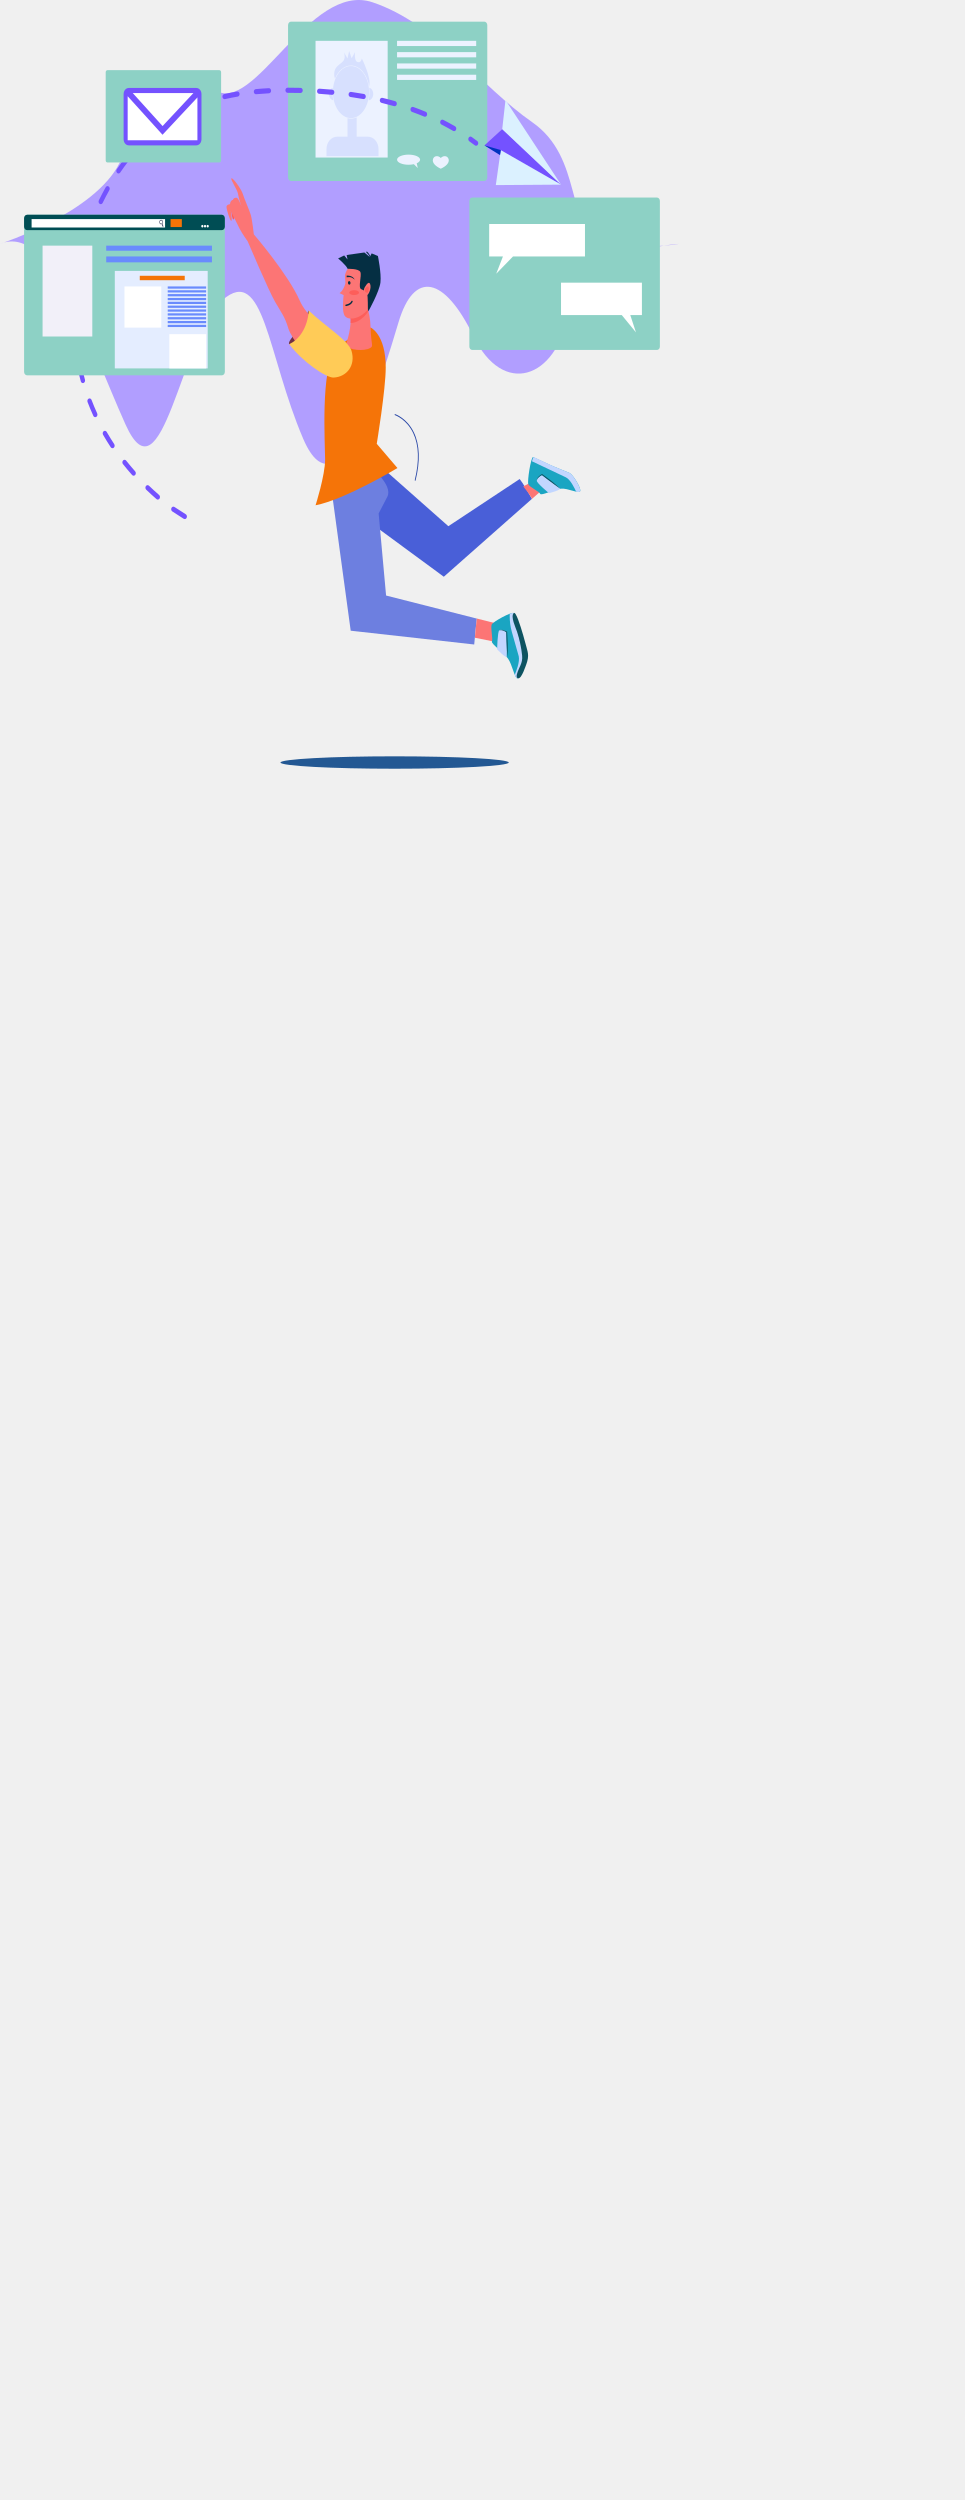
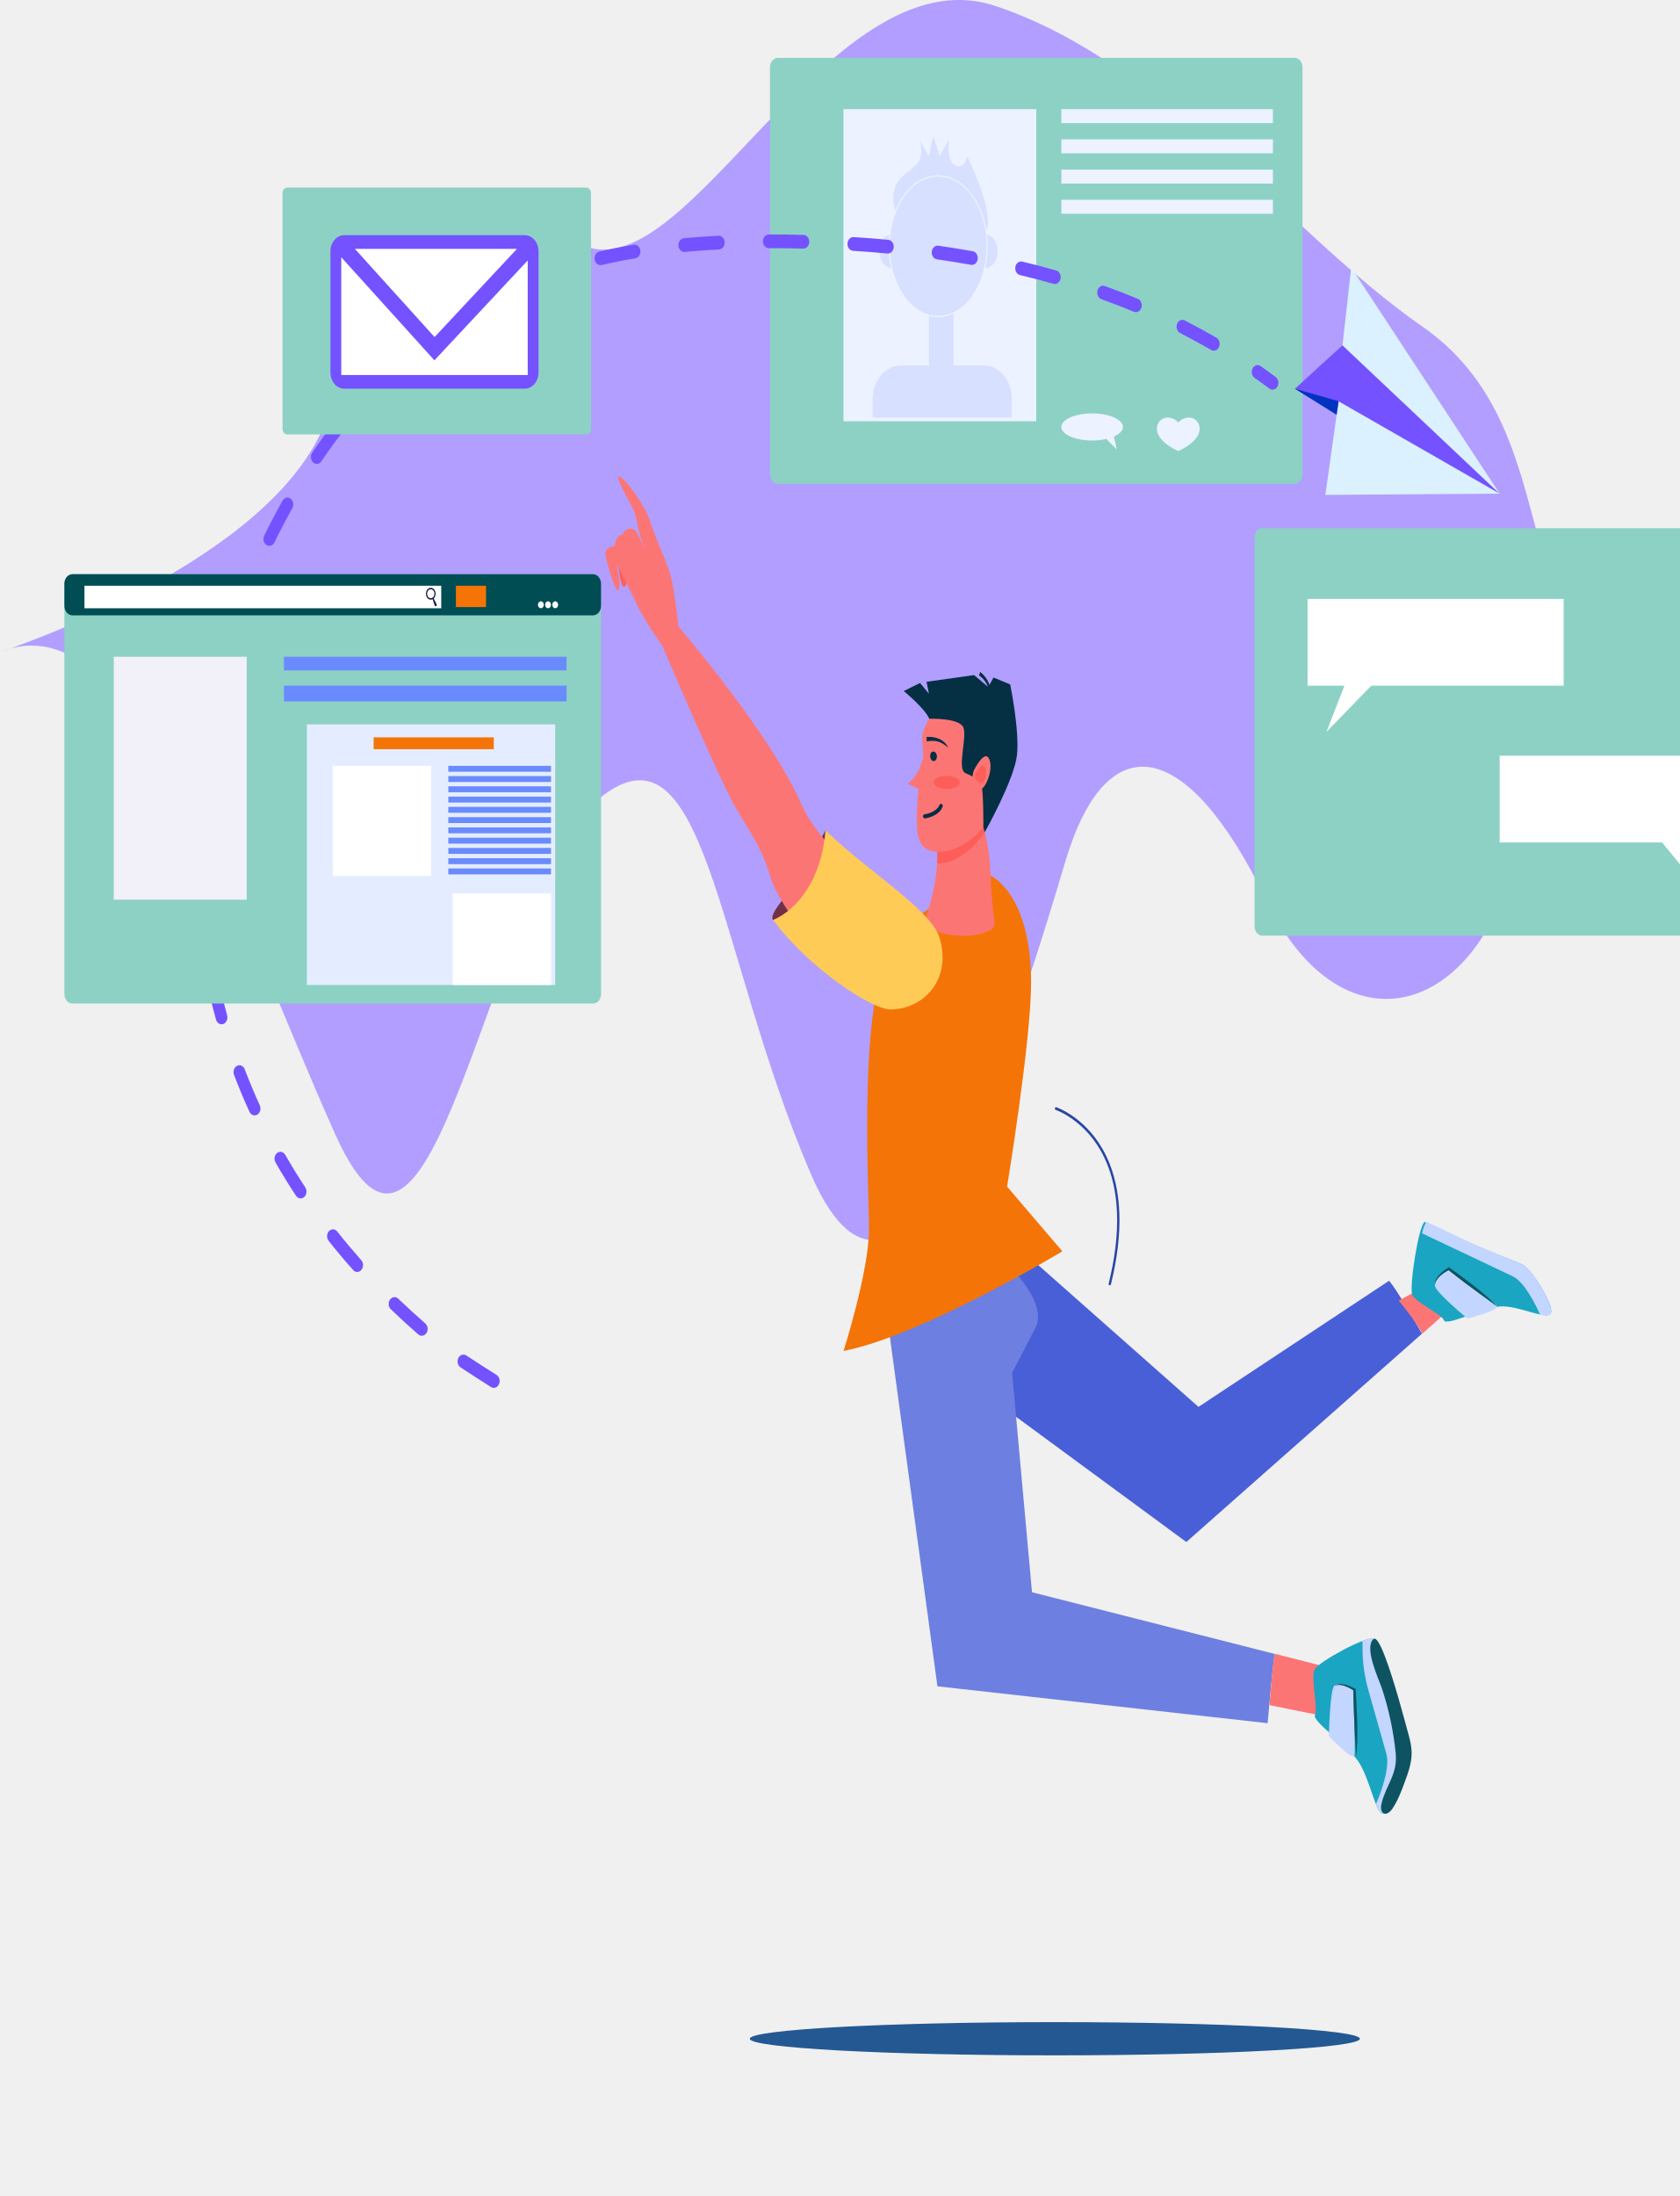
- <svg xmlns="http://www.w3.org/2000/svg" width="804" height="2085" viewBox="0 0 804 2085" fill="none">
+ <svg xmlns="http://www.w3.org/2000/svg" width="524" height="685" viewBox="0 0 524 685" fill="none">
  <path d="M0 203.386C0 203.386 79.537 177.657 99.93 135.417C120.326 93.162 145.477 51.819 178.788 74.784C212.098 97.749 257.645 -15.875 310.67 1.895C363.693 19.665 401.082 72.18 443.911 101.96C486.737 131.741 471.102 189.61 501.694 199.71C532.285 209.811 566.275 203.386 566.275 203.386C566.275 203.386 484.019 207.973 473.821 262.166C463.625 316.373 419.437 331.061 394.963 280.544C370.492 230.027 345.339 225.425 332.422 268.606C319.507 311.772 282.797 435.786 252.885 365.965C222.975 296.158 220.256 219.912 185.586 250.228C150.916 280.544 135.28 421.995 104.689 354.026C74.099 286.057 42.827 185.934 0 203.386Z" fill="#B19EFF" />
  <path d="M241.199 286.964C241.199 286.964 239.634 286.031 244.697 280.099C249.762 274.167 257.527 259.031 257.527 259.031L262.039 273.132L248.012 288.728L241.199 286.964Z" fill="#713045" />
  <path d="M373.932 438.849L317.236 388.691L275.872 411.699L370.135 480.999L443.654 416.03C441.433 412.151 436.138 402.775 433.403 399.499L373.932 438.849Z" fill="#495FD8" />
  <path d="M445.263 400.936L436.394 405.699C439.059 408.894 441.606 412.224 443.769 416.007L450.107 410.4L445.263 400.936Z" fill="#FC7575" />
  <path d="M547.941 291.853H393.835C392.512 291.853 391.44 290.596 391.44 289.046V167.567C391.44 166.017 392.512 164.761 393.835 164.761H547.941C549.263 164.761 550.335 166.017 550.335 167.567V289.046C550.335 290.596 549.263 291.853 547.941 291.853Z" fill="#8DD1C5" />
  <path d="M487.866 186.829H407.968V213.878H419.454L413.852 228.296L427.855 213.878H487.866V186.829Z" fill="white" />
  <path d="M467.888 235.734H535.357V262.778H525.658L530.388 277.205L518.565 262.778H467.888V235.734Z" fill="white" />
  <path d="M321.989 496.671L315.782 428.243C315.782 428.243 317.905 424.078 323.021 414.294C328.139 404.509 308.29 388.691 308.29 388.691L275.872 403.995L292.482 526.011L395.498 537.514C395.955 532.196 396.96 521.22 397.675 515.901L321.989 496.671Z" fill="#6D7FE0" />
  <path d="M414.614 520.162L397.671 515.851C396.956 521.196 396.519 526.541 396.062 531.886L414.614 535.631V520.162Z" fill="#FC7575" />
  <path d="M424.294 635.952C424.294 638.803 381.68 641.126 329.11 641.126C276.541 641.126 233.926 638.803 233.926 635.952C233.926 633.088 276.541 630.764 329.11 630.764C381.68 630.764 424.294 633.088 424.294 635.952Z" fill="#235893" />
  <path d="M444.522 381.156C444.522 381.156 452.357 384.795 457.84 387.342C463.325 389.889 472.326 393.214 475.068 394.494C477.811 395.762 485.259 407.67 483.798 409.74C482.337 411.823 473.529 407.042 467.919 407.532C462.309 408.021 451.261 413.818 450.5 411.823C449.74 409.84 441.574 406.314 440.614 403.805C439.653 401.283 442.62 382.085 444.522 381.156Z" fill="#1AA5C2" />
  <path d="M471.96 398.11L443.654 384.705C444.172 382.742 444.7 381.383 445.164 381.156C445.164 381.156 452.872 384.806 458.266 387.361C463.662 389.916 472.516 393.251 475.213 394.535C477.911 395.806 485.239 407.75 483.801 409.827C483.34 410.494 482.135 410.456 480.528 410.117C479.247 407.222 475.692 399.884 471.96 398.11Z" fill="#C2D6FF" />
  <path d="M451.975 396.227C451.975 396.227 465.655 405.854 466.936 407.281C468.218 408.707 457.858 411.297 457.858 411.297C457.858 411.297 447.717 403.001 447.687 400.999C447.657 398.996 450.082 397.198 451.975 396.227Z" fill="#C2D6FF" />
  <path d="M447.695 400.832C447.507 398.186 450.679 396.192 452.029 395.285C454.907 397.381 463.649 403.529 467.046 407.53C465.501 406.251 458.843 401.752 451.958 396.192C450.298 397.048 447.885 398.697 447.695 400.832Z" fill="#0D5361" />
  <path d="M309.085 273.135C309.085 273.135 321.7 278.659 321.7 306.492C321.7 324.726 314.21 370.133 314.21 370.133L331.462 390.335C331.462 390.335 287.526 416.721 263.183 421.406C263.183 421.406 271.141 396.455 271.141 383.288C271.141 370.133 267.197 307.533 279.764 292.321C289.211 280.893 309.085 273.135 309.085 273.135Z" fill="#F57408" />
  <path d="M303.151 249.184C303.151 249.184 308.684 257.738 309.083 273.139C309.48 288.553 311.879 288.411 308.593 290.299C304.062 292.92 291.11 292.573 288.534 287.487C288.534 287.487 294.711 269.414 291.567 261.707L303.151 249.184Z" fill="#FC7575" />
  <path d="M303.151 249.184C303.151 249.184 305.499 252.806 307.246 259.601C302.64 266.408 296.745 269.53 292.398 269.375C292.573 266.447 292.389 263.724 291.567 261.707L303.151 249.184Z" fill="#FD5E5A" />
  <path d="M301.817 217.153C296.771 217.453 290.372 220.44 287.824 228.893C287.369 230.393 288.354 235.376 287.935 236.759C286.007 243.151 283.137 244.43 283.137 244.43L286.591 246.125C286.591 246.125 286.022 250.678 286.038 255.27C286.05 258.57 286.227 261.844 287.77 263.723C291.465 268.21 304.613 265.419 310.52 251.813C316.428 238.207 312.093 216.553 301.817 217.153Z" fill="#FC7575" />
  <path d="M305.472 210.673L305.791 209.613C307.304 210.673 308.756 212.767 309.048 214.979C309.387 217.44 308.458 219.128 307.175 221.13L306.985 220.921C307.041 220.829 308.101 219.115 308.296 218.107C308.86 216.314 308.58 214.246 307.278 212.453C306.596 211.472 305.673 210.83 305.587 210.752L305.472 210.673Z" fill="#052F43" />
  <path d="M290.222 236.076C290.317 236.904 290.86 237.486 291.435 237.395C292.011 237.305 292.401 236.568 292.306 235.753C292.21 234.938 291.667 234.343 291.093 234.433C290.515 234.524 290.127 235.261 290.222 236.076Z" fill="#052F43" />
  <path d="M295.871 233.254C295.871 233.254 293.779 231.27 291.796 231.14C289.814 231.01 289.138 231.296 289.138 231.296L289.091 229.882C289.091 229.882 294.02 229.286 295.871 233.254Z" fill="#052F43" />
  <path d="M303.903 210.576L289.084 212.669L289.823 216.384L287.054 213.048L281.966 215.56C281.966 215.56 288.599 220.962 289.926 224.207C289.926 224.207 299.314 223.853 300.569 226.928C301.823 230.002 298.428 240.009 301.252 241.173C304.076 242.351 305.547 243.463 306.21 245.085C306.873 246.707 306.813 258.009 306.813 258.009L307.248 259.592C307.248 259.592 316.431 243.24 317.293 235.561C318.156 227.869 315.172 213.493 315.172 213.493L309.972 211.334L308.354 214.317L303.903 210.576Z" fill="#052F43" />
  <path d="M303.833 240.338C303.833 240.338 307.257 233.401 308.665 236.856C310.074 240.312 307.152 246.575 305.89 246.058C304.628 245.54 302.476 244.841 303.833 240.338Z" fill="#FC7575" />
  <path d="M304.313 241.121C304.313 241.121 306.645 237.557 307.338 239.262C308.03 240.953 307.324 244.802 305.85 244.195C304.376 243.575 303.898 242.503 304.313 241.121Z" fill="#FD5E5A" />
  <path d="M299.405 244.048C299.405 245.169 297.582 246.084 295.334 246.084C293.084 246.084 291.261 245.169 291.261 244.048C291.261 242.914 293.084 241.999 295.334 241.999C297.582 241.999 299.405 242.914 299.405 244.048Z" fill="#FD5E5A" />
  <path d="M288.534 255.278C288.253 255.278 288.012 255.034 287.985 254.701C287.957 254.341 288.178 254.02 288.481 253.995C288.517 253.982 292.061 253.558 293.104 251.107C293.242 250.786 293.572 250.657 293.845 250.811C294.119 250.978 294.228 251.363 294.092 251.684C292.774 254.778 288.757 255.265 288.586 255.278H288.534Z" fill="#052F43" />
  <path d="M346.261 400.936L346.161 400.924C345.967 400.847 345.856 400.619 345.912 400.391C349.826 384.463 349.38 371.261 344.586 361.167C339.044 349.5 329.472 346.241 329.376 346.203C329.183 346.139 329.07 345.911 329.124 345.683C329.178 345.455 329.376 345.315 329.572 345.378C329.671 345.416 339.518 348.764 345.215 360.736C350.114 371.046 350.583 384.463 346.612 400.632C346.565 400.809 346.42 400.936 346.261 400.936Z" fill="#2846A6" />
  <path d="M428.511 511.275C428.511 511.275 430.562 520.936 431.997 527.709C433.432 534.471 436.399 545.069 437.116 548.449C437.834 551.83 433.795 565.96 431.457 565.77C429.12 565.593 427.303 554.324 423.635 549.209C419.967 544.106 409.326 536.876 410.288 534.977C411.25 533.091 408.919 523.177 410.135 520.771C411.349 518.378 426.73 509.983 428.511 511.275Z" fill="#1AA5C2" />
  <path d="M432.634 547.359L426.898 527.087C425.681 522.795 425.075 518.299 425.102 513.766L425.113 511.867C426.803 511.234 428.081 510.955 428.523 511.272C428.523 511.272 430.571 520.933 432.004 527.707C433.437 534.469 436.399 545.067 437.116 548.448C437.833 551.829 433.799 565.96 431.465 565.77C430.717 565.719 430.022 564.516 429.302 562.744C430.572 559.806 433.625 552.044 432.634 547.359Z" fill="#C2D6FF" />
  <path d="M422.182 526.894C422.182 526.894 422.914 545.481 422.604 547.539C422.294 549.598 414.614 541.528 414.614 541.528C414.614 541.528 414.913 527.044 416.339 525.802C417.765 524.559 420.421 525.727 422.182 526.894Z" fill="#C2D6FF" />
  <path d="M416.228 525.972C418.065 524.277 421.482 526.086 422.968 526.832C423.172 530.727 423.96 542.412 423.08 547.875C423.083 545.7 422.35 536.898 422.252 527.287C420.615 526.225 417.921 524.922 416.228 525.972Z" fill="#0D5361" />
  <path d="M436.376 529.897C433.814 521.033 430.173 509.747 428.504 511.282C425.509 514.034 430.219 523.836 431.184 526.752C433.304 533.181 434.746 539.915 435.455 546.762C436.129 553.267 432.686 556.412 431.124 562.233C430.823 563.348 430.678 564.807 431.49 565.492C432.445 566.29 433.726 565.238 434.457 564.147C436.126 561.675 437.22 558.733 438.296 555.816C439.352 552.963 440.429 550.008 440.427 546.889C440.425 544.467 439.77 542.121 439.122 539.826C438.888 539.002 437.799 534.817 436.376 529.897Z" fill="#0D5361" />
  <path d="M403.888 150.944H242.739C241.357 150.944 240.237 149.632 240.237 148.006V20.983C240.237 19.357 241.357 18.045 242.739 18.045H403.888C405.271 18.045 406.392 19.357 406.392 20.983V148.006C406.392 149.632 405.271 150.944 403.888 150.944Z" fill="#8DD1C5" />
  <path d="M323.314 131.392H263.159V34.054H323.314V131.392Z" fill="#ECF2FF" />
  <path d="M340.749 128.958C346.057 128.958 350.359 130.845 350.359 133.181C350.359 134.35 349.284 135.409 347.544 136.17L348.436 140.217L345.165 136.93C343.843 137.229 342.342 137.406 340.749 137.406C335.442 137.406 331.14 135.518 331.14 133.181C331.14 130.845 335.442 128.958 340.749 128.958Z" fill="#ECF2FF" />
  <path d="M397.145 38.402H331.139V34.054H397.145V38.402Z" fill="#ECF2FF" />
  <path d="M397.148 47.816H331.142V43.47H397.148V47.816Z" fill="#ECF2FF" />
  <path d="M397.145 57.263H331.139V52.908H397.145V57.263Z" fill="#ECF2FF" />
  <path d="M397.147 66.675H331.142V62.325H397.147V66.675Z" fill="#ECF2FF" />
  <path d="M307.796 76.79C307.796 88.777 301.042 98.503 292.712 98.503C284.38 98.503 277.625 88.777 277.625 76.79C277.625 64.804 284.38 55.078 292.712 55.078C301.042 55.078 307.796 64.804 307.796 76.79Z" fill="#D7E0FE" />
  <path d="M277.252 76.8C277.252 75.588 277.322 74.391 277.454 73.235C275.685 73.806 274.375 75.895 274.375 78.387C274.375 81.13 275.97 83.386 278.014 83.65C277.521 81.492 277.252 79.195 277.252 76.8Z" fill="#D7E0FE" />
  <path d="M307.957 73.174C308.094 74.358 308.166 75.569 308.166 76.794C308.166 79.203 307.896 81.515 307.4 83.687C309.557 83.562 311.275 81.236 311.275 78.382C311.275 75.792 309.846 73.634 307.957 73.174Z" fill="#D7E0FE" />
  <path d="M292.711 98.936C291.719 98.936 290.749 98.799 289.81 98.551V118.893H297.469V97.862C295.969 98.564 294.37 98.936 292.711 98.936Z" fill="#D7E0FE" />
  <path d="M292.709 54.653C300.081 54.653 306.263 62.09 307.798 71.998C310.175 65.576 301.76 48.74 301.76 48.74C301.76 48.74 301.181 52.818 298.162 51.732C295.147 50.645 296.074 43.49 296.074 43.49L293.236 48.613L291.2 42.488L289.808 48.74L286.791 43.49C286.791 43.49 288.299 47.244 286.791 50.109C285.283 52.959 280.061 54.582 279.017 59.211C278.358 62.133 278.899 64.334 279.389 65.576C282.08 59.042 287.043 54.653 292.709 54.653Z" fill="#D7E0FE" />
  <path d="M315.688 130.251H272.289V124.399C272.289 118.656 276.264 113.993 281.167 113.993H306.812C311.713 113.993 315.688 118.656 315.688 124.399V130.251Z" fill="#D7E0FE" />
  <path d="M192.674 169.854C192.674 169.854 192.787 182.152 194.608 183.019C196.428 183.872 196.081 168.774 196.081 168.774L192.674 169.854Z" fill="#FD5E5A" />
  <path d="M249.976 250.704C240.447 228.905 211.697 195.433 211.697 195.433C211.697 195.433 210.327 183.126 209.13 179.154C207.934 175.169 203.719 165.784 202.524 161.812C201.327 157.84 194.367 148.159 193.042 148.711C191.717 149.25 198.144 158.379 198.555 161.92C198.952 165.34 201.314 171.924 201.483 172.395C201.319 171.938 199.086 165.865 197.739 165.111C196.665 164.505 194.497 165.192 194.277 166.727C192.945 166.74 191.845 168.558 191.845 170.281C191.845 170.281 188.899 170.497 188.899 172.557C188.899 174.604 191.762 184.204 192.862 184.204C193.963 184.204 192.49 176.004 192.49 176.004L198.357 187.731C198.736 188.58 199.162 189.468 199.637 190.37C202.383 195.568 206.562 201.263 206.562 201.263C206.562 201.263 223.945 242.195 229.412 251.714C234.879 261.247 237.444 263.751 240.593 274.227C241.713 277.956 246.385 285.456 252.358 293.562C257.179 285.9 260.59 276.704 263.786 268.76C257.883 263.132 252.778 257.113 249.976 250.704Z" fill="#FC7575" />
  <path d="M293.148 292.576C290.512 283.806 271.708 272.556 257.527 259.031C256.485 274.052 248.75 283.832 241.199 286.964C252.025 301.653 272.04 315.153 278.145 314.897C288.943 314.45 296.879 304.99 293.148 292.576Z" fill="#FFCB57" />
  <path d="M397.028 121.557C396.688 121.557 396.345 121.461 396.038 121.215C394.54 120.094 392.992 118.959 391.436 117.865C390.571 117.249 390.292 115.936 390.813 114.924C391.333 113.912 392.456 113.584 393.321 114.199C394.908 115.307 396.49 116.47 398.018 117.618C398.866 118.261 399.112 119.588 398.564 120.586C398.215 121.215 397.626 121.557 397.028 121.557Z" fill="#7452FF" />
  <path d="M250.659 77.547H250.617C247.119 77.464 243.697 77.422 240.443 77.422H239.863C238.853 77.422 238.035 76.461 238.035 75.278C238.035 74.094 238.853 73.133 239.863 73.133H240.443C243.723 73.133 247.174 73.175 250.698 73.273C251.707 73.3 252.506 74.275 252.485 75.459C252.462 76.628 251.649 77.547 250.659 77.547ZM213.487 78.592C212.546 78.592 211.745 77.742 211.669 76.615C211.588 75.445 212.339 74.414 213.345 74.317C216.843 73.983 220.491 73.718 224.189 73.537C225.178 73.468 226.051 74.4 226.096 75.584C226.14 76.754 225.357 77.756 224.348 77.812C220.694 77.993 217.09 78.257 213.637 78.578L213.487 78.592ZM277.021 79.079H276.873C273.355 78.745 269.745 78.453 266.141 78.23C265.134 78.16 264.362 77.158 264.417 75.974C264.471 74.79 265.308 73.913 266.341 73.955C269.975 74.178 273.617 74.47 277.165 74.804C278.172 74.902 278.921 75.932 278.839 77.116C278.763 78.23 277.964 79.079 277.021 79.079ZM303.235 82.63L302.956 82.602C299.459 81.975 295.877 81.405 292.314 80.889C291.312 80.75 290.599 79.692 290.72 78.508C290.842 77.338 291.761 76.517 292.756 76.642C296.357 77.158 299.976 77.742 303.51 78.369C304.507 78.55 305.192 79.65 305.039 80.82C304.9 81.878 304.122 82.63 303.235 82.63ZM187.34 82.7C186.482 82.7 185.719 81.989 185.548 80.959C185.354 79.803 186 78.675 186.993 78.453C190.467 77.659 194.081 76.935 197.731 76.336C198.72 76.169 199.654 76.977 199.798 78.146C199.939 79.316 199.246 80.402 198.247 80.569C194.658 81.168 191.107 81.878 187.691 82.658C187.574 82.686 187.455 82.7 187.34 82.7ZM329.121 88.59C328.978 88.59 328.835 88.576 328.688 88.534C325.277 87.559 321.755 86.64 318.217 85.791C317.229 85.554 316.59 84.426 316.792 83.27C316.993 82.115 317.958 81.363 318.949 81.6C322.529 82.449 326.097 83.382 329.55 84.371C330.533 84.649 331.135 85.805 330.896 86.96C330.693 87.935 329.944 88.59 329.121 88.59ZM161.901 90.79C161.15 90.79 160.447 90.247 160.179 89.369C159.839 88.255 160.333 87.03 161.282 86.64C164.637 85.22 168.133 83.911 171.676 82.728C172.646 82.407 173.658 83.062 173.934 84.203C174.21 85.331 173.648 86.529 172.677 86.849C169.215 88.005 165.795 89.286 162.517 90.665C162.313 90.748 162.104 90.79 161.901 90.79ZM354.411 97.376C354.208 97.376 354.001 97.335 353.801 97.251C350.477 95.872 347.052 94.549 343.625 93.324C342.66 92.976 342.116 91.778 342.412 90.637C342.707 89.509 343.729 88.868 344.695 89.216C348.172 90.469 351.646 91.806 355.021 93.213C355.973 93.603 356.471 94.828 356.133 95.942C355.867 96.819 355.162 97.376 354.411 97.376ZM138.019 103.823C137.393 103.823 136.785 103.447 136.444 102.765C135.932 101.749 136.222 100.44 137.091 99.841C140.192 97.696 143.436 95.663 146.732 93.784C147.643 93.268 148.733 93.714 149.175 94.772C149.615 95.844 149.237 97.126 148.329 97.641C145.12 99.465 141.963 101.442 138.945 103.531C138.653 103.726 138.336 103.823 138.019 103.823ZM378.705 109.393C378.432 109.393 378.154 109.324 377.892 109.17C374.746 107.346 371.482 105.564 368.192 103.879C367.268 103.406 366.841 102.152 367.245 101.066C367.648 99.98 368.724 99.479 369.649 99.952C372.998 101.665 376.319 103.475 379.519 105.341C380.423 105.87 380.792 107.151 380.341 108.21C380.023 108.962 379.375 109.393 378.705 109.393ZM116.799 122.092C116.301 122.092 115.805 121.856 115.444 121.396C114.767 120.519 114.824 119.168 115.57 118.375C118.268 115.506 121.097 112.749 123.979 110.159C124.782 109.449 125.926 109.63 126.541 110.563C127.154 111.496 126.999 112.847 126.197 113.571C123.397 116.077 120.648 118.751 118.026 121.55C117.676 121.912 117.237 122.092 116.799 122.092ZM98.825 144.706C98.425 144.706 98.023 144.553 97.688 144.233C96.897 143.495 96.767 142.158 97.395 141.225C99.652 137.897 102.028 134.625 104.456 131.478C105.133 130.601 106.291 130.531 107.038 131.325C107.787 132.118 107.844 133.483 107.167 134.36C104.79 137.438 102.464 140.64 100.255 143.899C99.895 144.428 99.362 144.706 98.825 144.706ZM84.034 170.272C83.728 170.272 83.416 170.188 83.13 169.993C82.254 169.409 81.947 168.1 82.449 167.069C84.241 163.393 86.159 159.731 88.151 156.18C88.706 155.192 89.841 154.913 90.683 155.568C91.525 156.208 91.76 157.545 91.207 158.533C89.255 162.001 87.377 165.593 85.624 169.2C85.287 169.896 84.669 170.272 84.034 170.272ZM72.778 198.219C72.562 198.219 72.344 198.163 72.13 198.08C71.186 197.648 70.712 196.423 71.072 195.309C72.354 191.354 73.77 187.385 75.273 183.514C75.692 182.442 76.774 181.955 77.695 182.456C78.613 182.943 79.018 184.211 78.6 185.283C77.128 189.07 75.745 192.955 74.489 196.84C74.21 197.69 73.516 198.219 72.778 198.219ZM65.392 227.865C65.267 227.865 65.142 227.851 65.019 227.823C64.029 227.586 63.393 226.444 63.599 225.289C64.33 221.153 65.191 216.975 66.163 212.868C66.432 211.726 67.438 211.057 68.41 211.364C69.384 211.684 69.955 212.868 69.685 213.996C68.735 218.02 67.892 222.114 67.178 226.152C66.999 227.168 66.239 227.865 65.392 227.865ZM62.169 258.513H62.096C61.087 258.471 60.301 257.469 60.342 256.299C60.483 252.066 60.754 247.777 61.145 243.53C61.253 242.36 62.156 241.511 63.159 241.636C64.163 241.761 64.888 242.82 64.78 243.989C64.396 248.139 64.132 252.33 63.995 256.466C63.954 257.608 63.145 258.513 62.169 258.513ZM63.349 289.37C62.446 289.37 61.661 288.59 61.541 287.518C61.433 286.543 61.331 285.568 61.235 284.594C60.916 281.349 60.669 278.035 60.501 274.777C60.44 273.593 61.208 272.577 62.215 272.507C63.212 272.438 64.088 273.329 64.149 274.512C64.313 277.701 64.554 280.932 64.866 284.106C64.958 285.067 65.059 286.014 65.164 286.961C65.296 288.131 64.592 289.203 63.591 289.356L63.349 289.37ZM69.123 319.503C68.351 319.503 67.633 318.932 67.384 318.013C66.271 313.975 65.274 309.825 64.422 305.69C64.186 304.534 64.79 303.378 65.769 303.1C66.753 302.821 67.739 303.531 67.975 304.687C68.807 308.711 69.778 312.763 70.863 316.704C71.172 317.832 70.644 319.043 69.684 319.405C69.498 319.475 69.309 319.503 69.123 319.503ZM79.439 347.923C78.787 347.923 78.156 347.519 77.826 346.795C76.109 343.036 74.492 339.165 73.022 335.294C72.612 334.221 73.026 332.954 73.948 332.467C74.869 331.98 75.951 332.467 76.36 333.553C77.797 337.327 79.374 341.1 81.049 344.776C81.525 345.821 81.191 347.116 80.3 347.673C80.025 347.84 79.73 347.923 79.439 347.923ZM93.798 373.823C93.252 373.823 92.71 373.531 92.35 372.988C90.118 369.604 87.969 366.109 85.964 362.614C85.401 361.639 85.624 360.316 86.46 359.648C87.298 358.993 88.434 359.244 88.998 360.233C90.957 363.644 93.058 367.056 95.242 370.37C95.859 371.303 95.713 372.654 94.914 373.378C94.581 373.67 94.187 373.823 93.798 373.823ZM111.44 396.757C110.985 396.757 110.528 396.562 110.173 396.158C107.546 393.206 104.977 390.143 102.538 387.052C101.851 386.188 101.895 384.838 102.636 384.03C103.374 383.236 104.531 383.278 105.217 384.141C107.61 387.177 110.128 390.171 112.705 393.081C113.434 393.889 113.456 395.253 112.759 396.103C112.399 396.548 111.919 396.757 111.44 396.757ZM131.597 416.67C131.219 416.67 130.837 416.53 130.509 416.252C127.574 413.69 124.688 411.058 121.932 408.398C121.152 407.646 121.04 406.296 121.68 405.391C122.321 404.471 123.472 404.346 124.253 405.098C126.961 407.702 129.799 410.292 132.688 412.812C133.497 413.509 133.668 414.859 133.067 415.806C132.708 416.363 132.156 416.67 131.597 416.67ZM154.073 432.92C153.779 432.92 153.482 432.836 153.206 432.669C149.281 430.177 146.078 428.116 143.688 426.528C142.808 425.943 142.499 424.648 142.996 423.618C143.495 422.588 144.611 422.226 145.487 422.81C147.856 424.37 151.038 426.431 154.943 428.896C155.83 429.453 156.162 430.761 155.683 431.792C155.352 432.516 154.723 432.92 154.073 432.92Z" fill="#7452FF" />
  <path d="M467.89 153.989L418.86 107.709L404.003 121.271L467.89 153.989Z" fill="#7452FF" />
  <path d="M413.508 154.368L417.627 125.171L467.89 153.987L413.508 154.368Z" fill="#DBF1FF" />
  <path d="M421.575 83.43L467.891 153.985L418.86 107.702L421.575 83.43Z" fill="#DBF1FF" />
  <path d="M404.007 121.26L417.629 125.158L417.031 129.397L404.007 121.26Z" fill="#0033BF" />
  <path d="M185.005 313.038H22.612C21.218 313.038 20.089 311.724 20.089 310.091V182.072C20.089 180.439 21.218 179.112 22.612 179.112H185.005C186.398 179.112 187.527 180.439 187.527 182.072V310.091C187.527 311.724 186.398 313.038 185.005 313.038Z" fill="#8DD1C5" />
  <path d="M185.005 191.948H22.612C21.218 191.948 20.089 190.62 20.089 188.988V182.072C20.089 180.439 21.218 179.111 22.612 179.111H185.005C186.398 179.111 187.527 180.439 187.527 182.072V188.988C187.527 190.62 186.398 191.948 185.005 191.948Z" fill="#004D54" />
  <path d="M76.978 280.638H35.496V204.864H76.978V280.638Z" fill="#F2F0F9" />
  <path d="M176.77 209.127H88.588V204.864H176.77V209.127Z" fill="#698BFD" />
  <path d="M176.772 218.796H88.589V213.872H176.772V218.796Z" fill="#698BFD" />
  <path d="M137.668 189.738H26.351V182.714H137.668V189.738Z" fill="white" />
  <path d="M169.679 188.65C169.679 189.245 169.267 189.721 168.759 189.721C168.25 189.721 167.837 189.245 167.837 188.65C167.837 188.056 168.25 187.566 168.759 187.566C169.267 187.566 169.679 188.056 169.679 188.65Z" fill="white" />
  <path d="M171.913 188.65C171.913 189.245 171.502 189.721 170.992 189.721C170.483 189.721 170.07 189.245 170.07 188.65C170.07 188.056 170.483 187.566 170.992 187.566C171.502 187.566 171.913 188.056 171.913 188.65Z" fill="white" />
  <path d="M174.146 188.65C174.146 189.245 173.735 189.721 173.225 189.721C172.716 189.721 172.303 189.245 172.303 188.65C172.303 188.056 172.716 187.566 173.225 187.566C173.735 187.566 174.146 188.056 174.146 188.65Z" fill="white" />
  <path d="M133.263 185.204C133.263 184.422 133.775 183.799 134.403 183.799C135.032 183.799 135.544 184.422 135.544 185.204C135.544 185.985 135.032 186.608 134.403 186.608C133.775 186.608 133.263 185.985 133.263 185.204ZM136.2 188.463L135.315 186.674C135.672 186.343 135.905 185.8 135.905 185.204C135.905 184.183 135.234 183.349 134.403 183.349C133.575 183.349 132.901 184.183 132.901 185.204C132.901 186.224 133.575 187.058 134.403 187.058C134.609 187.058 134.806 187.005 134.985 186.913L135.611 188.834L135.635 188.9C135.731 189.086 135.934 189.152 136.09 189.033C136.247 188.913 136.295 188.662 136.2 188.463Z" fill="#121841" />
  <path d="M151.647 189.367H142.24V182.715H151.647V189.367Z" fill="#F57408" />
  <path d="M173.224 307.249H95.751V225.949H173.224V307.249Z" fill="#E4EDFF" />
  <path d="M134.487 273.247H103.807V238.887H134.487V273.247Z" fill="white" />
  <path d="M171.913 307.239H141.232V278.683H171.913V307.239Z" fill="white" />
  <path d="M154.066 233.697H116.573V230.003H154.066V233.697Z" fill="#F57408" />
  <path d="M171.912 243.923H139.875V242.082H171.912V243.923Z" fill="#698BFD" />
  <path d="M171.911 240.733H139.874V238.887H171.911V240.733Z" fill="#698BFD" />
  <path d="M171.913 247.127H139.876V245.274H171.913V247.127Z" fill="#698BFD" />
  <path d="M171.912 250.338H139.875V248.488H171.912V250.338Z" fill="#698BFD" />
  <path d="M171.914 253.529H139.876V251.682H171.914V253.529Z" fill="#698BFD" />
  <path d="M171.912 256.74H139.874V254.896H171.912V256.74Z" fill="#698BFD" />
  <path d="M171.914 259.931H139.876V258.09H171.914V259.931Z" fill="#698BFD" />
  <path d="M171.912 263.154H139.874V261.303H171.912V263.154Z" fill="#698BFD" />
  <path d="M171.913 266.345H139.875V264.497H171.913V266.345Z" fill="#698BFD" />
  <path d="M171.911 269.556H139.873V267.711H171.911V269.556Z" fill="#698BFD" />
  <path d="M171.912 272.747H139.875V270.904H171.912V272.747Z" fill="#698BFD" />
  <path d="M182.947 135.498H89.607C88.806 135.498 88.158 134.741 88.158 133.802V60.212C88.158 59.274 88.806 58.517 89.607 58.517H182.947C183.747 58.517 184.397 59.274 184.397 60.212V133.802C184.397 134.741 183.747 135.498 182.947 135.498Z" fill="#8DD1C5" />
  <path d="M163.72 121.24H107.403C105.029 121.24 103.101 118.985 103.101 116.2V78.399C103.101 75.614 105.029 73.358 107.403 73.358H163.72C166.096 73.358 168.021 75.614 168.021 78.399V116.2C168.021 118.985 166.096 121.24 163.72 121.24Z" fill="#7452FF" />
  <path d="M161.285 77.636H110.73L135.585 105.139L161.285 77.636Z" fill="white" />
  <path d="M135.537 112.399L106.474 80.237V116.979H164.647V81.25L135.537 112.399Z" fill="white" />
  <path d="M367.619 131.822C367.619 131.822 368.741 130.247 370.953 130.247C372.927 130.247 374.288 131.863 374.288 133.736C374.288 135.908 372.434 138.473 367.619 140.713C362.805 138.473 360.95 135.908 360.95 133.736C360.95 131.863 362.312 130.247 364.285 130.247C366.499 130.247 367.619 131.822 367.619 131.822Z" fill="#ECF2FF" />
</svg>
